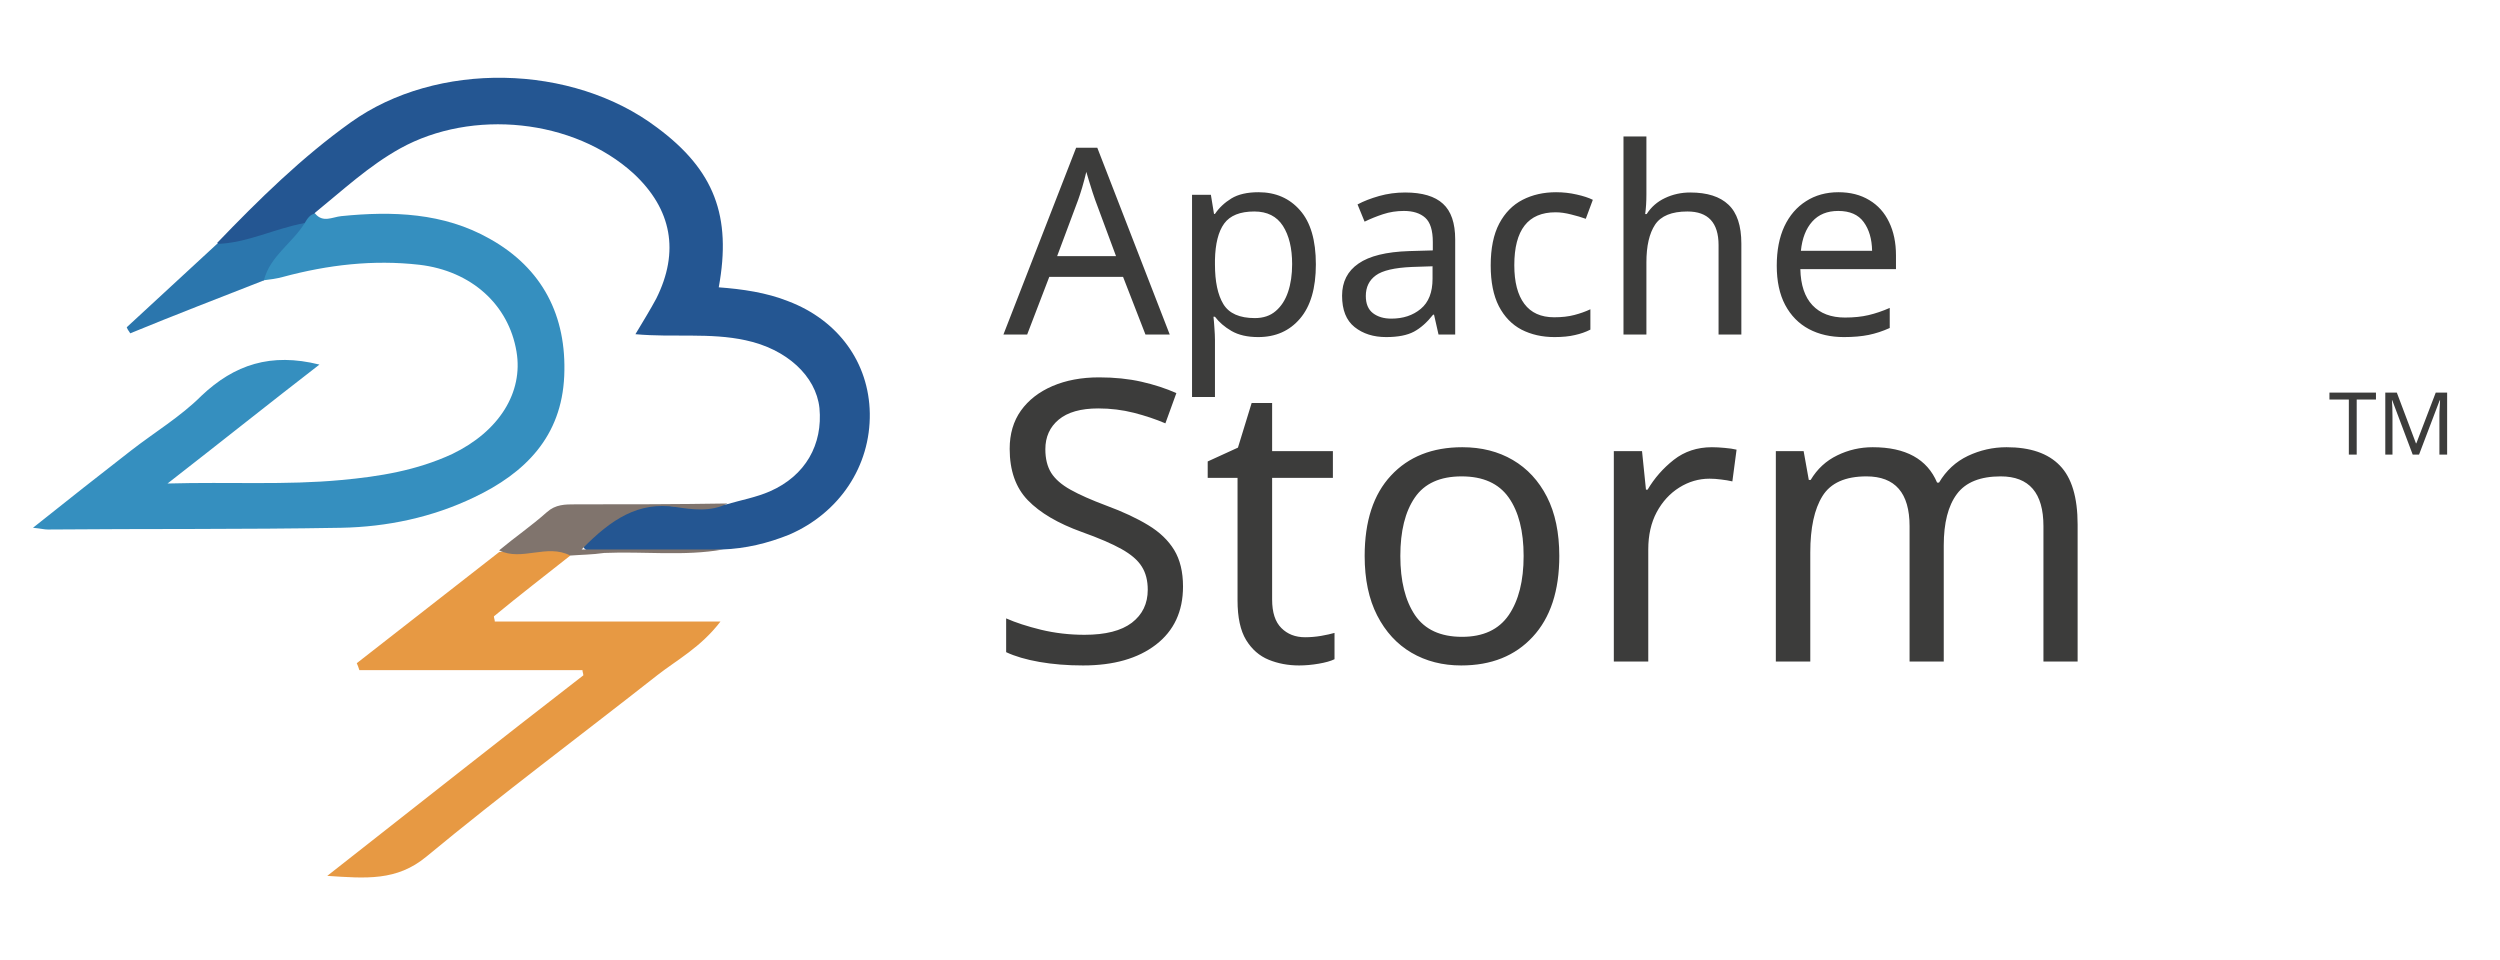
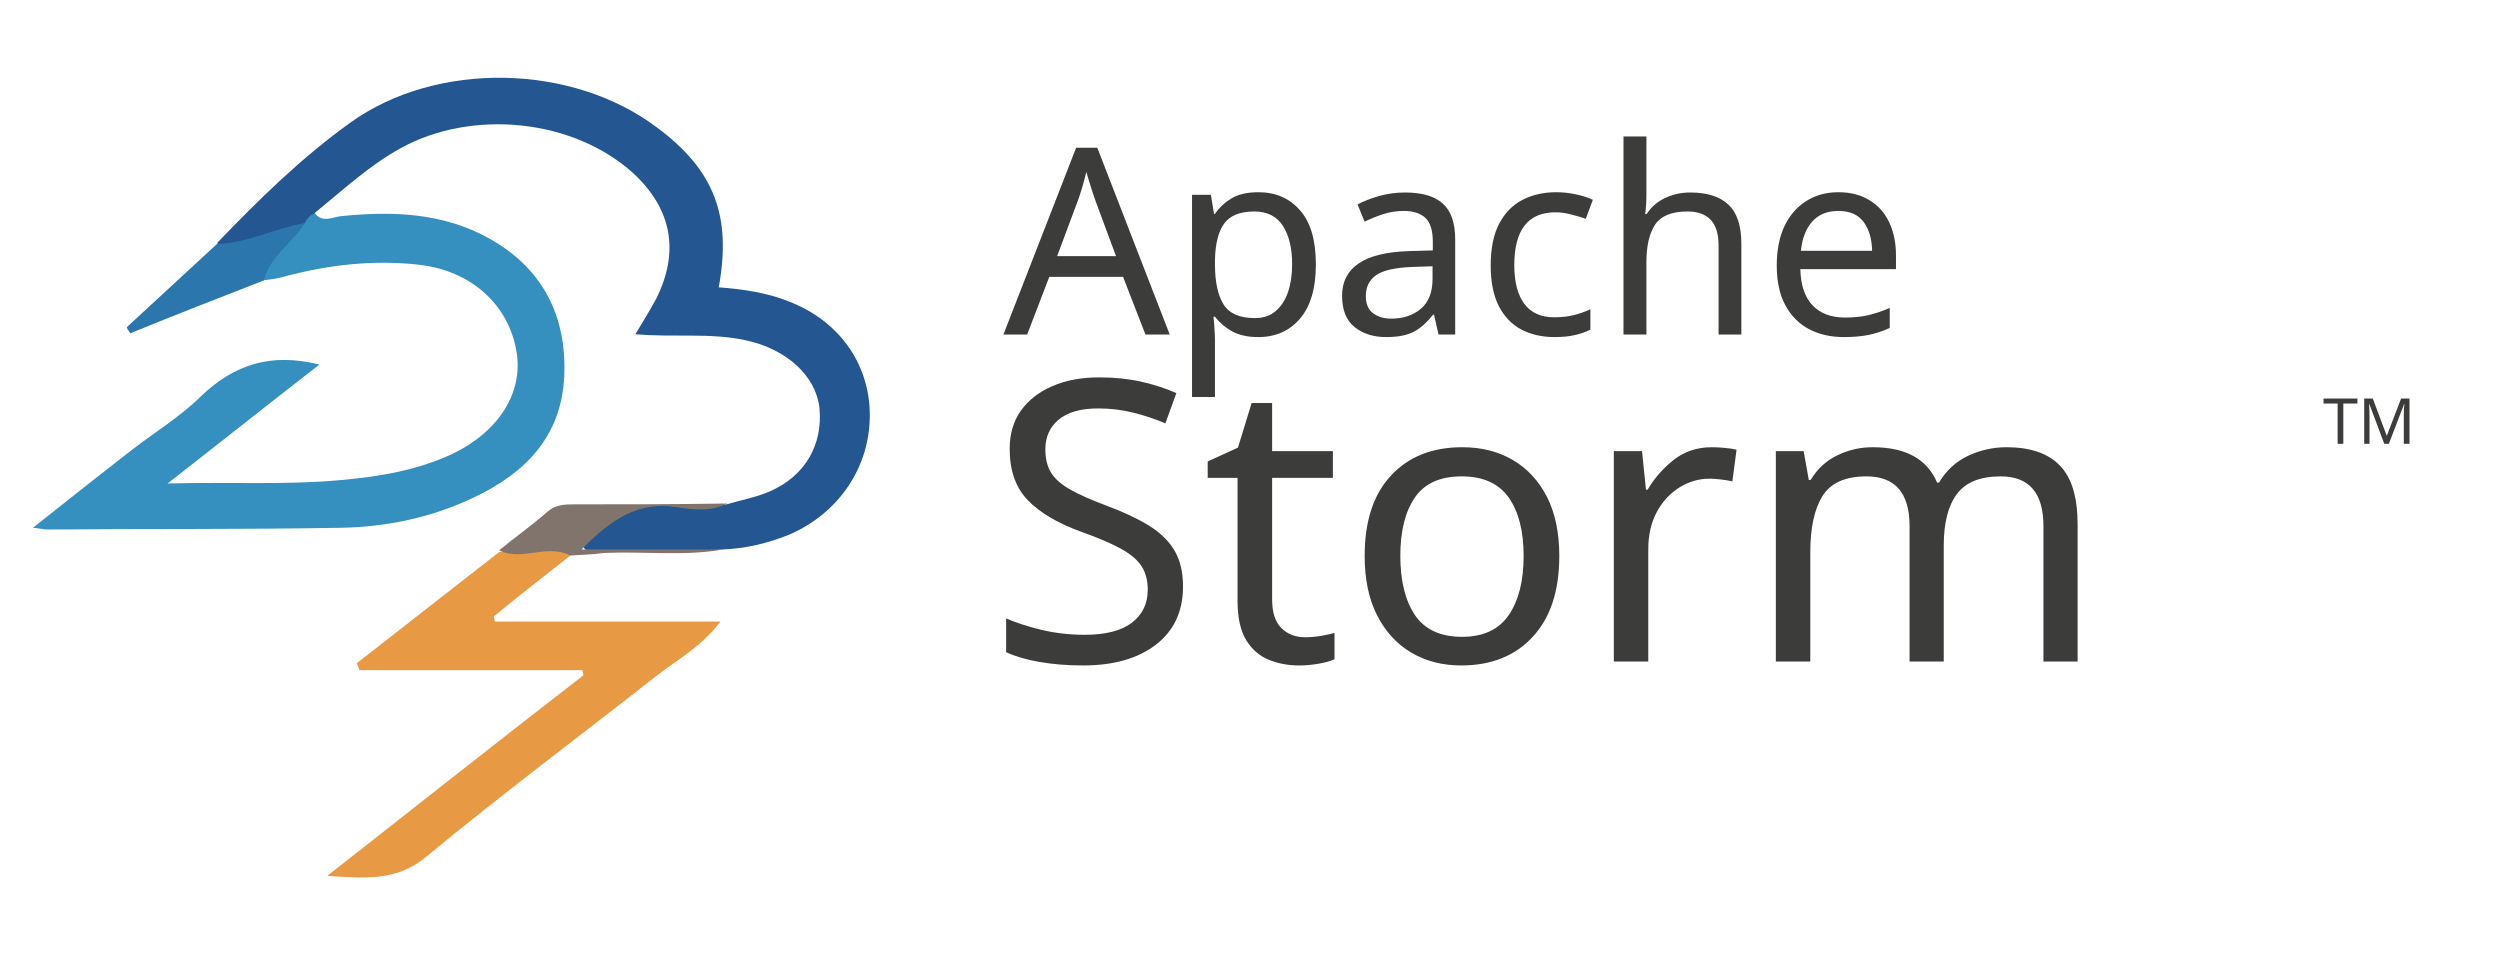
<svg xmlns="http://www.w3.org/2000/svg" version="1.1" id="Layer_1" x="0px" y="0px" viewBox="0 0 288 110.5" style="enable-background:new 0 0 288 110.5;" xml:space="preserve">
  <style type="text/css">
	.st0{fill:#245692;}
	.st1{fill:#358FBF;}
	.st2{fill:#E79943;}
	.st3{fill:#2B76AD;}
	.st4{fill:#80746D;}
	.st5{fill:#3C3C3B;}
	.st6{font-family:'ProximaNova-Light';}
	.st7{font-size:30.014px;}
	.st8{font-family:'ProximaNova-Bold';}
	.st9{font-size:45.196px;}
- 	.st10{font-family:'ProximaNova-Semibold';}
- 	.st11{font-size:10px;}
+ 	.st10{font-family:'Gotham-Medium';}
+ 	.st11{font-size:7.306px;}
</style>
  <g>
    <path class="st0" d="M25,28c4.8-5,9.8-9.9,15.4-13.9c9.9-7.1,25.5-6.8,35.3,0.6c6.6,4.9,8.6,10.2,7.1,18.4c2.7,0.2,5.5,0.6,8,1.6   c5.8,2.2,9.3,7.1,9.4,12.9c0.1,6.1-3.5,11.5-9.3,14c-2.5,1-5,1.6-7.7,1.7c-4.8,0.4-9.6,0.1-14.4,0.2c-0.6,0-1.3,0.1-1.6-0.5   c-0.3-0.7,0.1-1.3,0.7-1.8c2-1.6,3.9-3.2,6.7-3c3,0.1,6,0.3,9.1-0.1c1.7-0.5,3.4-0.8,5-1.5c4.1-1.8,6.1-5.4,5.7-9.6   c-0.4-3.7-3.8-6.8-8.5-7.8c-4.1-0.9-8.3-0.3-12.7-0.7c0.9-1.5,1.7-2.8,2.4-4.1C78.3,29,77.4,24.1,73,20c-6.9-6.3-18.6-7.5-26.9-2.9   c-3.6,2-6.6,4.8-9.8,7.4c-0.3,0.7-0.8,1.3-1.5,1.7c-2.2,1-4.5,1.5-6.9,2.1C27,28.6,25.9,28.9,25,28z" />
    <path class="st1" d="M35.1,25.7c0.3-0.5,0.6-1,1.2-1.1c0.9,1.1,2,0.4,3,0.3c5.9-0.6,11.8-0.4,17.1,2.6c6.1,3.4,8.9,8.9,8.6,15.8   c-0.3,7-4.5,11.2-10.4,14c-4.8,2.3-10,3.4-15.3,3.5C28,61,16.8,60.9,5.5,61c-0.4,0-0.7-0.1-1.7-0.2c4-3.2,7.7-6.1,11.3-8.9   c2.7-2.1,5.7-3.9,8.1-6.3c3.8-3.6,8-5,13.6-3.6c-5.7,4.4-11.2,8.8-17.5,13.7c7.2-0.2,13.6,0.2,20-0.4c4.4-0.4,8.7-1.1,12.8-3   c5.4-2.6,8.2-7.1,7.4-11.8c-0.9-5.4-5.2-9.3-11.2-10c-5.3-0.6-10.5,0-15.7,1.4c-0.7,0.2-1.5,0.3-2.3,0.4c-0.8-2.5,1.4-3.5,2.6-5   C33.5,26.6,34.4,26.2,35.1,25.7z" />
    <path class="st2" d="M65.7,64c-2.9,2.3-5.9,4.6-8.8,7c0,0.2,0.1,0.4,0.1,0.6c8.5,0,17,0,26,0c-2.3,3-5,4.4-7.3,6.2   c-8.9,7-17.9,13.7-26.6,20.9c-3.4,2.8-6.9,2.5-11.4,2.2c10.2-8,19.8-15.6,29.5-23.1c0-0.2-0.1-0.4-0.1-0.6c-8.6,0-17.1,0-25.7,0   c-0.1-0.3-0.2-0.6-0.3-0.8c5.5-4.3,10.9-8.5,16.4-12.8c1.8-0.2,3.6-0.8,5.4-0.7C64,62.7,65,62.9,65.7,64z" />
    <path class="st3" d="M35.1,25.7c-1.4,2.3-4,3.8-4.7,6.6c-5.1,2-10.3,4-15.4,6.1c-0.1-0.2-0.3-0.4-0.4-0.7c3.5-3.2,6.9-6.4,10.4-9.6   C28.5,28,31.7,26.3,35.1,25.7z" />
    <path class="st4" d="M65.7,64c-2.7-1.4-5.6,0.7-8.2-0.6c1.8-1.5,3.7-2.8,5.5-4.4c1-0.9,2.1-0.9,3.3-0.9c5.8,0,11.7,0,17.5-0.1   c-1.9,1-4.1,0.7-6,0.4c-4.2-0.6-7.3,1.3-10.8,4.9c5.9,0,11.1,0,16.3,0c-4.5,0.8-9.1,0.2-13.7,0.4C68.2,63.9,67,63.9,65.7,64z" />
  </g>
  <text transform="matrix(1 0 0 1 115.5957 38.5347)" class="st5 st6 st7">Apache</text>
  <text transform="matrix(1 0 0 1 113.5957 76.207)" class="st5 st8 st9">Storm</text>
-   <text transform="matrix(1 0 0 1 268.2578 52.3667)" class="st5 st10 st11">TM</text>
+   <text transform="matrix(1 0 0 1 267.5912 51.126)" class="st5 st10 st11">TM</text>
</svg>
